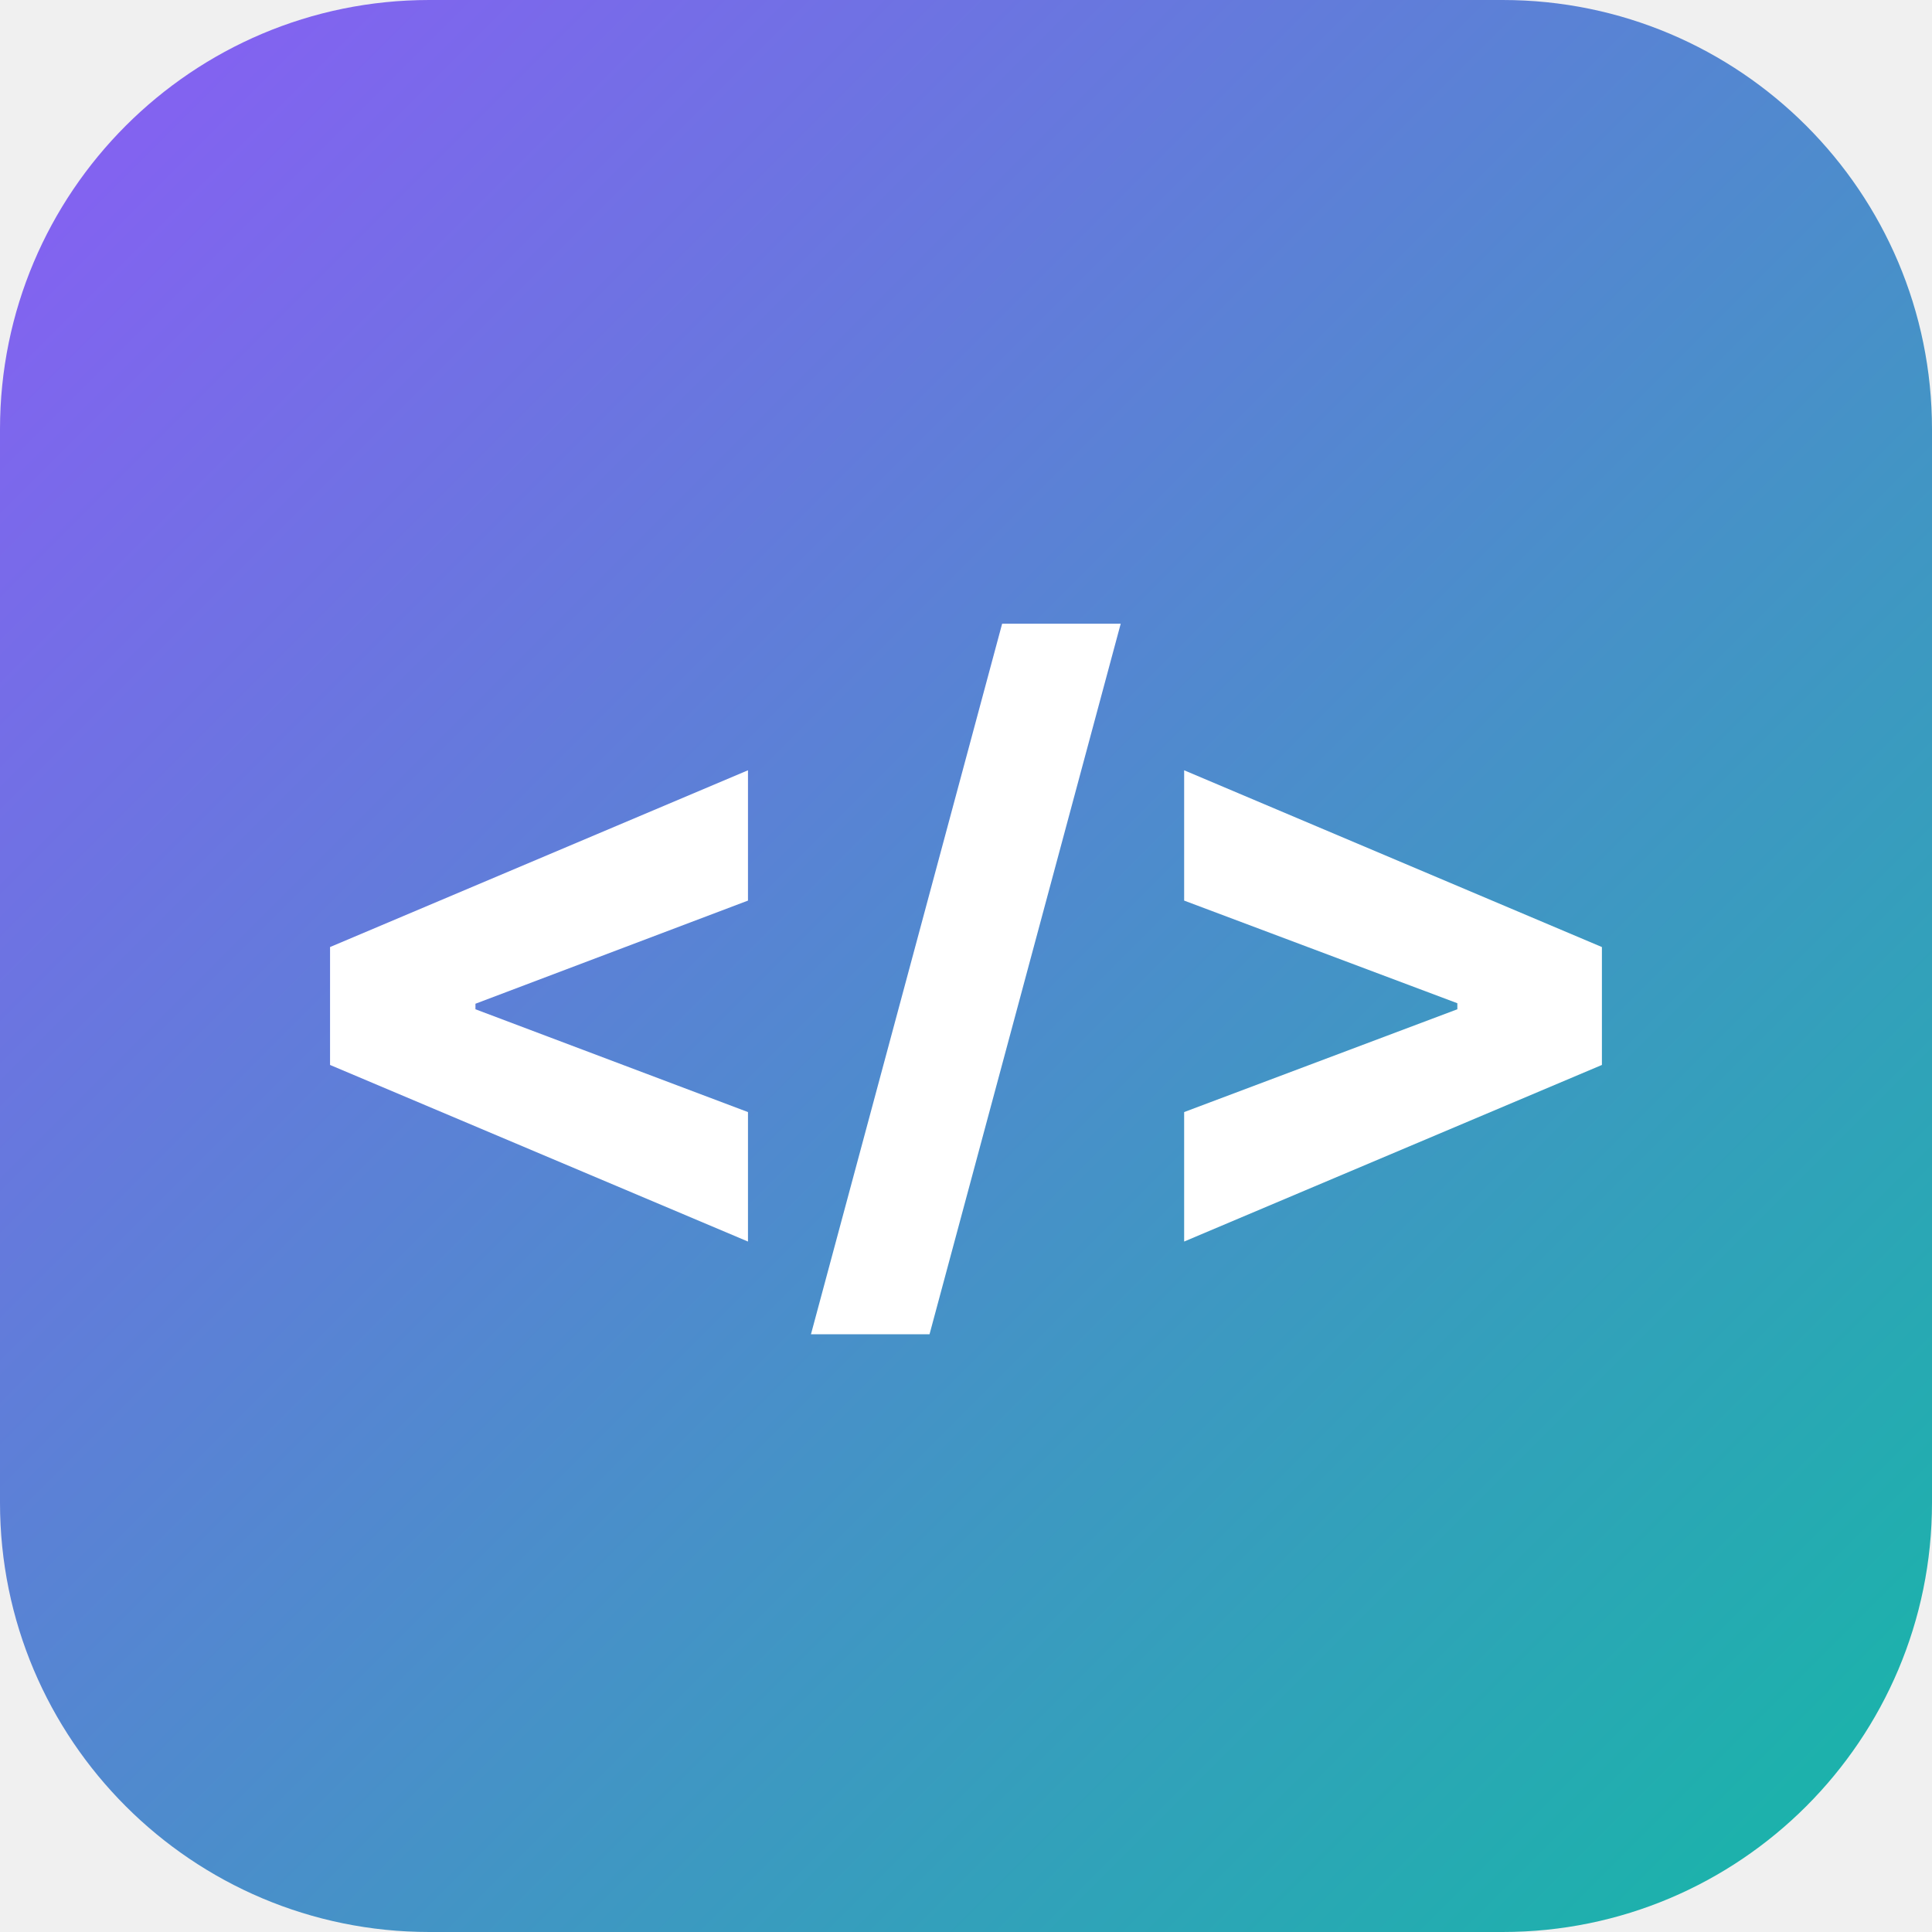
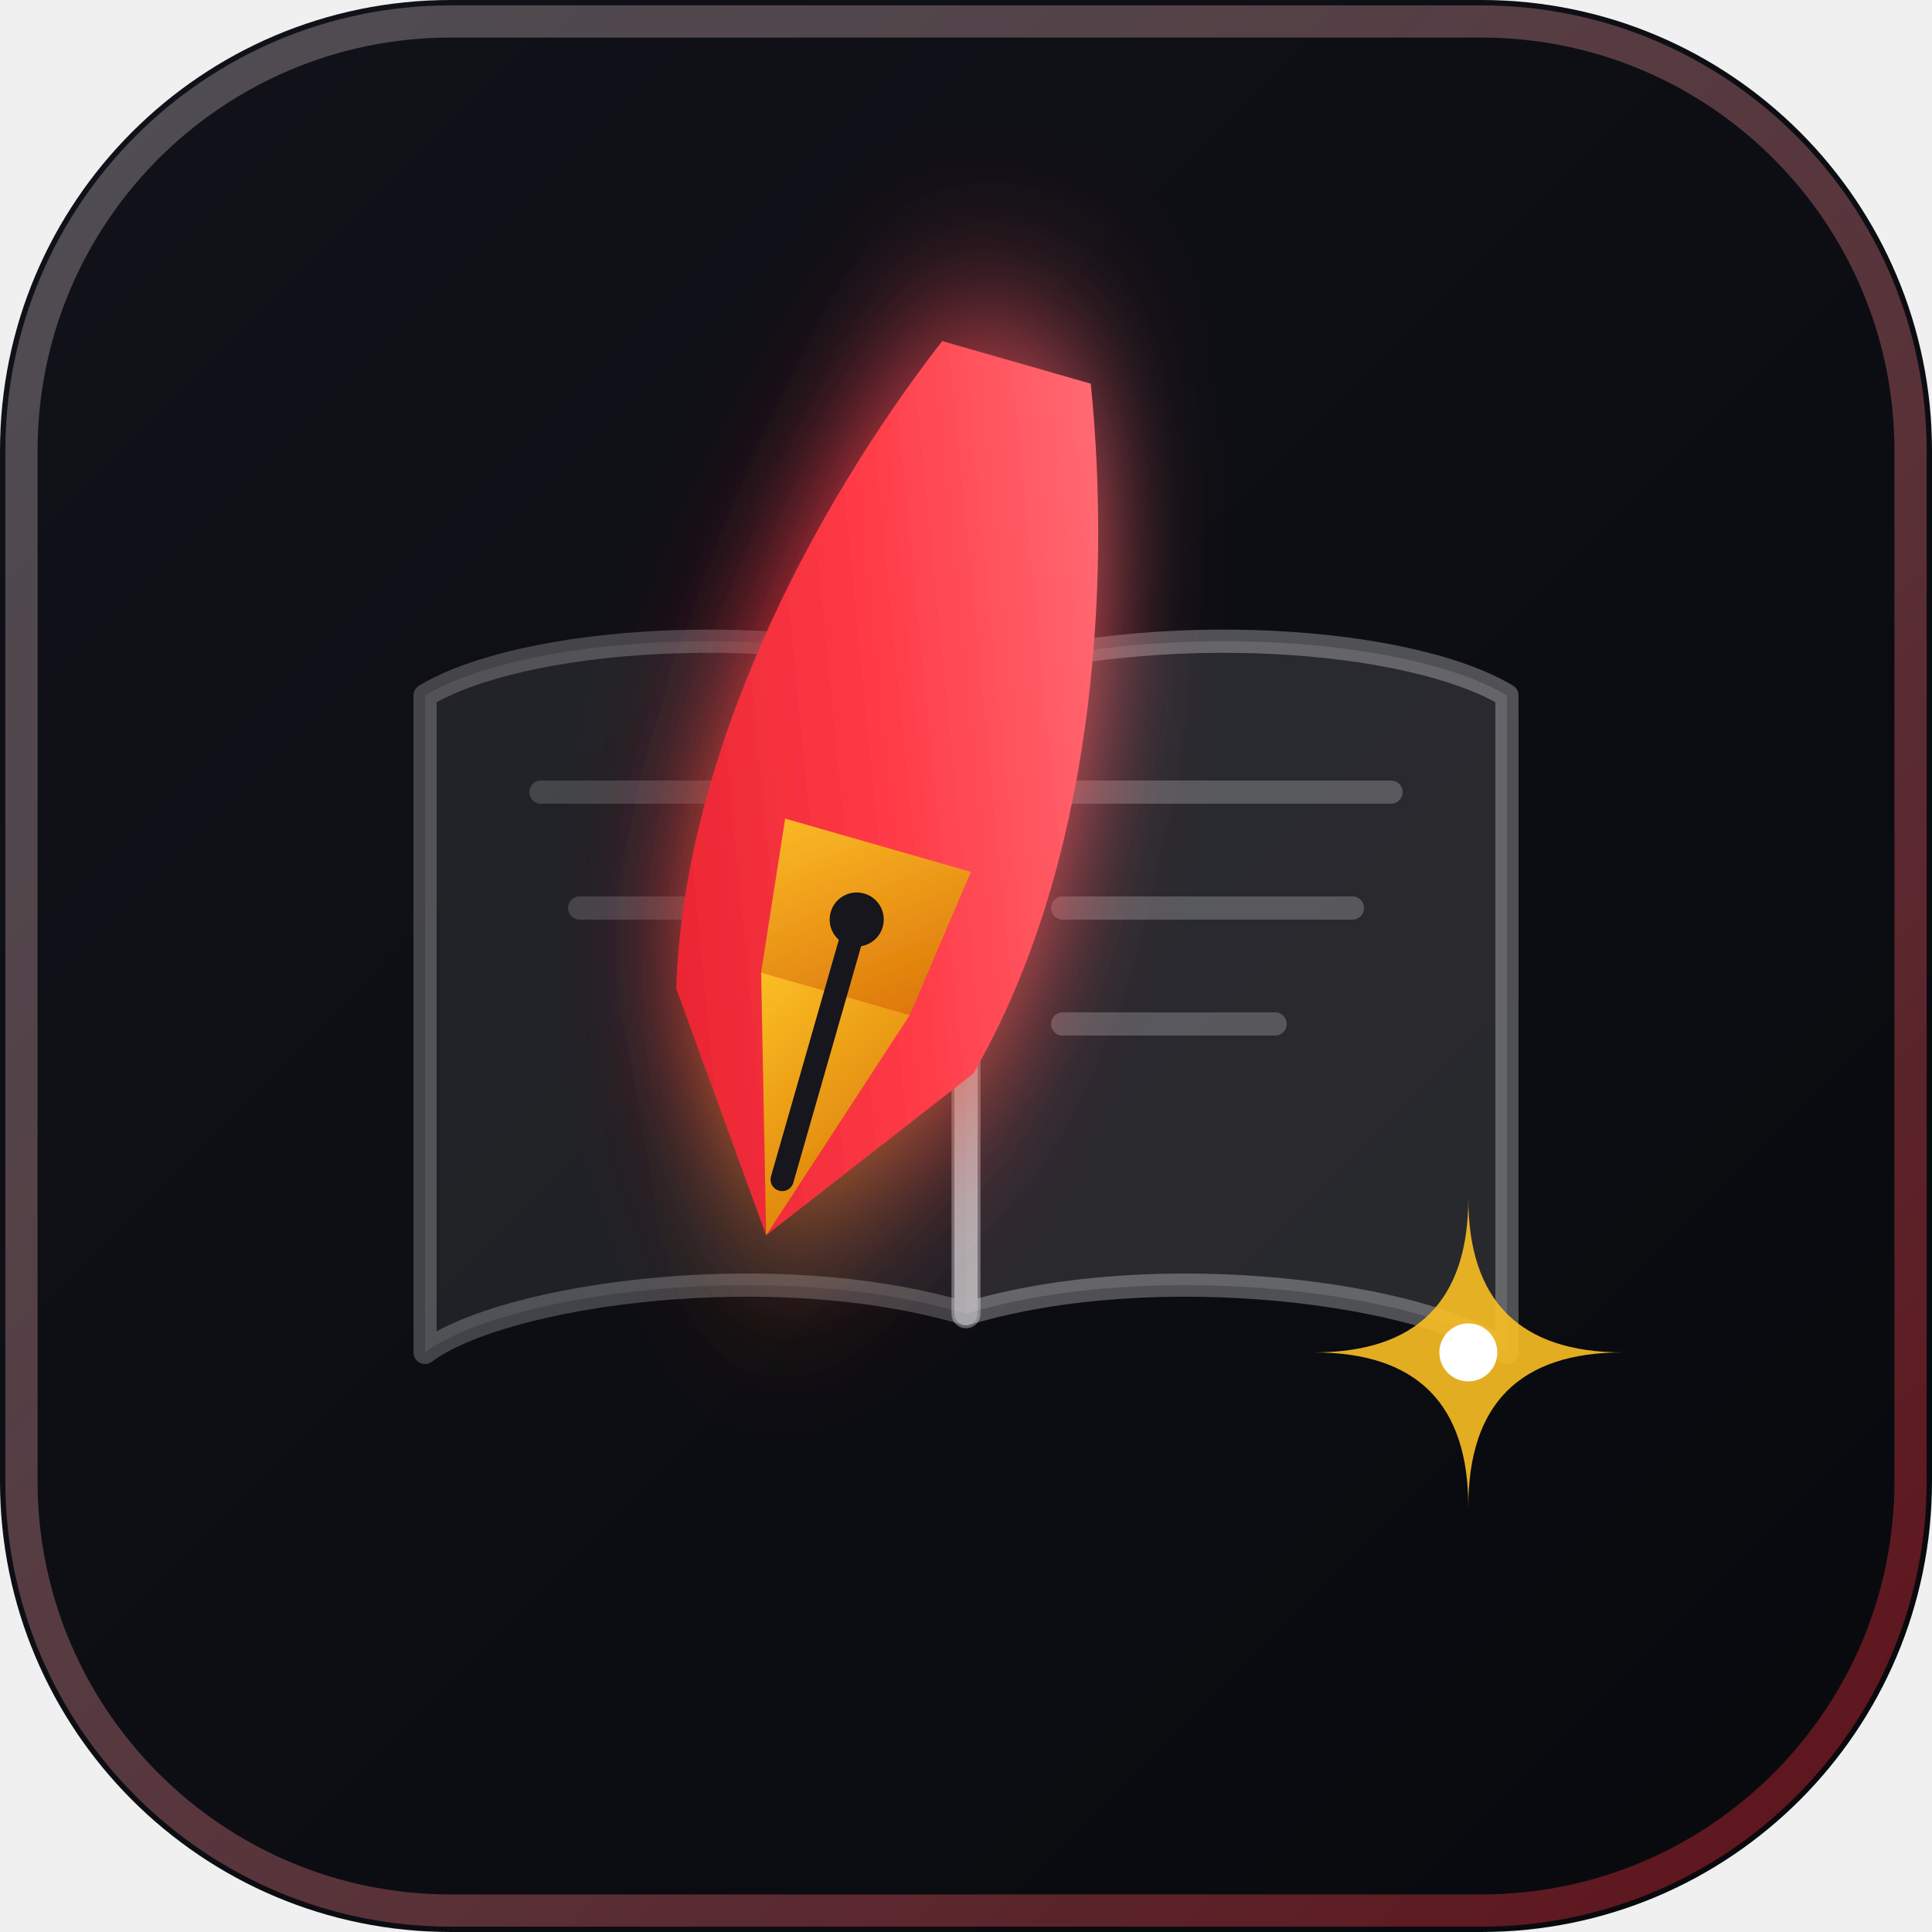
<svg xmlns="http://www.w3.org/2000/svg" viewBox="0 0 180 180">
  <defs>
-     <linearGradient id="grad-apple" x1="0%" y1="0%" x2="100%" y2="100%">
-       <stop offset="0%" style="stop-color:#8B5CF6;stop-opacity:1" />
-       <stop offset="100%" style="stop-color:#14B8A6;stop-opacity:1" />
+     <linearGradient id="bgGradApple" x1="0%" y1="0%" x2="100%" y2="100%">
+       <stop offset="0%" stop-color="#12131a" />
+       <stop offset="100%" stop-color="#08090d" />
    </linearGradient>
+     <linearGradient id="quillGradApple" x1="0%" y1="100%" x2="100%" y2="0%">
+       <stop offset="0%" stop-color="#e11d2a" />
+       <stop offset="50%" stop-color="#ff3b47" />
+       <stop offset="100%" stop-color="#ff7b83" />
+     </linearGradient>
+     <linearGradient id="goldGradApple" x1="0%" y1="0%" x2="100%" y2="100%">
+       <stop offset="0%" stop-color="#fbbf24" />
+       <stop offset="100%" stop-color="#d97706" />
+     </linearGradient>
+     <linearGradient id="borderGradApple" x1="0%" y1="0%" x2="100%" y2="100%">
+       <stop offset="0%" stop-color="#ffffff" stop-opacity="0.25" />
+       <stop offset="100%" stop-color="#e11d2a" stop-opacity="0.4" />
+     </linearGradient>
+     <filter id="glowApple" x="-20%" y="-20%" width="140%" height="140%">
+       <feGaussianBlur stdDeviation="4" result="blur" />
+       <feComposite in="SourceGraphic" in2="blur" operator="over" />
+     </filter>
  </defs>
-   <rect width="180" height="180" rx="40" fill="url(#grad-apple)" />
-   <text x="90" y="116" font-family="-apple-system, BlinkMacSystemFont, 'Segoe UI', monospace" font-size="76" font-weight="800" text-anchor="middle" fill="#ffffff" letter-spacing="-2">&lt;/&gt;</text>
+   <rect width="180" height="180" rx="42" fill="url(#bgGradApple)" />
+   <rect x="2" y="2" width="176" height="176" rx="40" fill="none" stroke="url(#borderGradApple)" stroke-width="3" />
+   <g transform="scale(1.8) translate(0, 0)">
+     <g transform="translate(18, 22)">
+       <path d="M 32 46 C 22 43 8 45 4 48 L 4 14 C 9 11 22 10 32 13 Z" fill="#ffffff" fill-opacity="0.08" stroke="#ffffff" stroke-opacity="0.22" stroke-width="1.2" stroke-linejoin="round" />
+       <path d="M 32 46 C 42 43 56 45 60 48 L 60 14 C 55 11 42 10 32 13 Z" fill="#ffffff" fill-opacity="0.12" stroke="#ffffff" stroke-opacity="0.28" stroke-width="1.2" stroke-linejoin="round" />
+       <line x1="32" y1="13" x2="32" y2="46" stroke="#ffffff" stroke-opacity="0.35" stroke-width="1.5" stroke-linecap="round" />
+       <line x1="37" y1="19" x2="54" y2="19" stroke="#ffffff" stroke-opacity="0.22" stroke-width="1.2" stroke-linecap="round" />
+       <line x1="37" y1="25" x2="52" y2="25" stroke="#ffffff" stroke-opacity="0.22" stroke-width="1.2" stroke-linecap="round" />
+       <line x1="37" y1="31" x2="48" y2="31" stroke="#ffffff" stroke-opacity="0.22" stroke-width="1.2" stroke-linecap="round" />
+       <line x1="10" y1="19" x2="27" y2="19" stroke="#ffffff" stroke-opacity="0.16" stroke-width="1.2" stroke-linecap="round" />
+       <line x1="12" y1="25" x2="27" y2="25" stroke="#ffffff" stroke-opacity="0.16" stroke-width="1.2" stroke-linecap="round" />
+     </g>
+     <g transform="translate(43, 16) rotate(16)" filter="url(#glowApple)">
+       <path d="M 14 0 C 18 10 21 24 18 36 L 10 47 L 2 36 C -1 24 2 10 6 0 Z" fill="url(#quillGradApple)" />
+       <path d="M 5 26 L 15 26 L 14 34 L 6 34 Z" fill="url(#goldGradApple)" opacity="0.95" />
+       <path d="M 6 34 L 14 34 L 10 47 Z" fill="url(#goldGradApple)" />
+       <line x1="10" y1="31" x2="10" y2="44" stroke="#12131a" stroke-width="1.2" stroke-linecap="round" />
+       <circle cx="10" cy="30" r="1.4" fill="#12131a" />
+     </g>
+     <g transform="translate(68, 62)">
+       <path d="M 8 0 Q 8 8 16 8 Q 8 8 8 16 Q 8 8 0 8 Q 8 8 8 0 Z" fill="#fbbf24" opacity="0.9" />
+       <circle cx="8" cy="8" r="1.5" fill="#ffffff" />
+     </g>
+   </g>
</svg>
